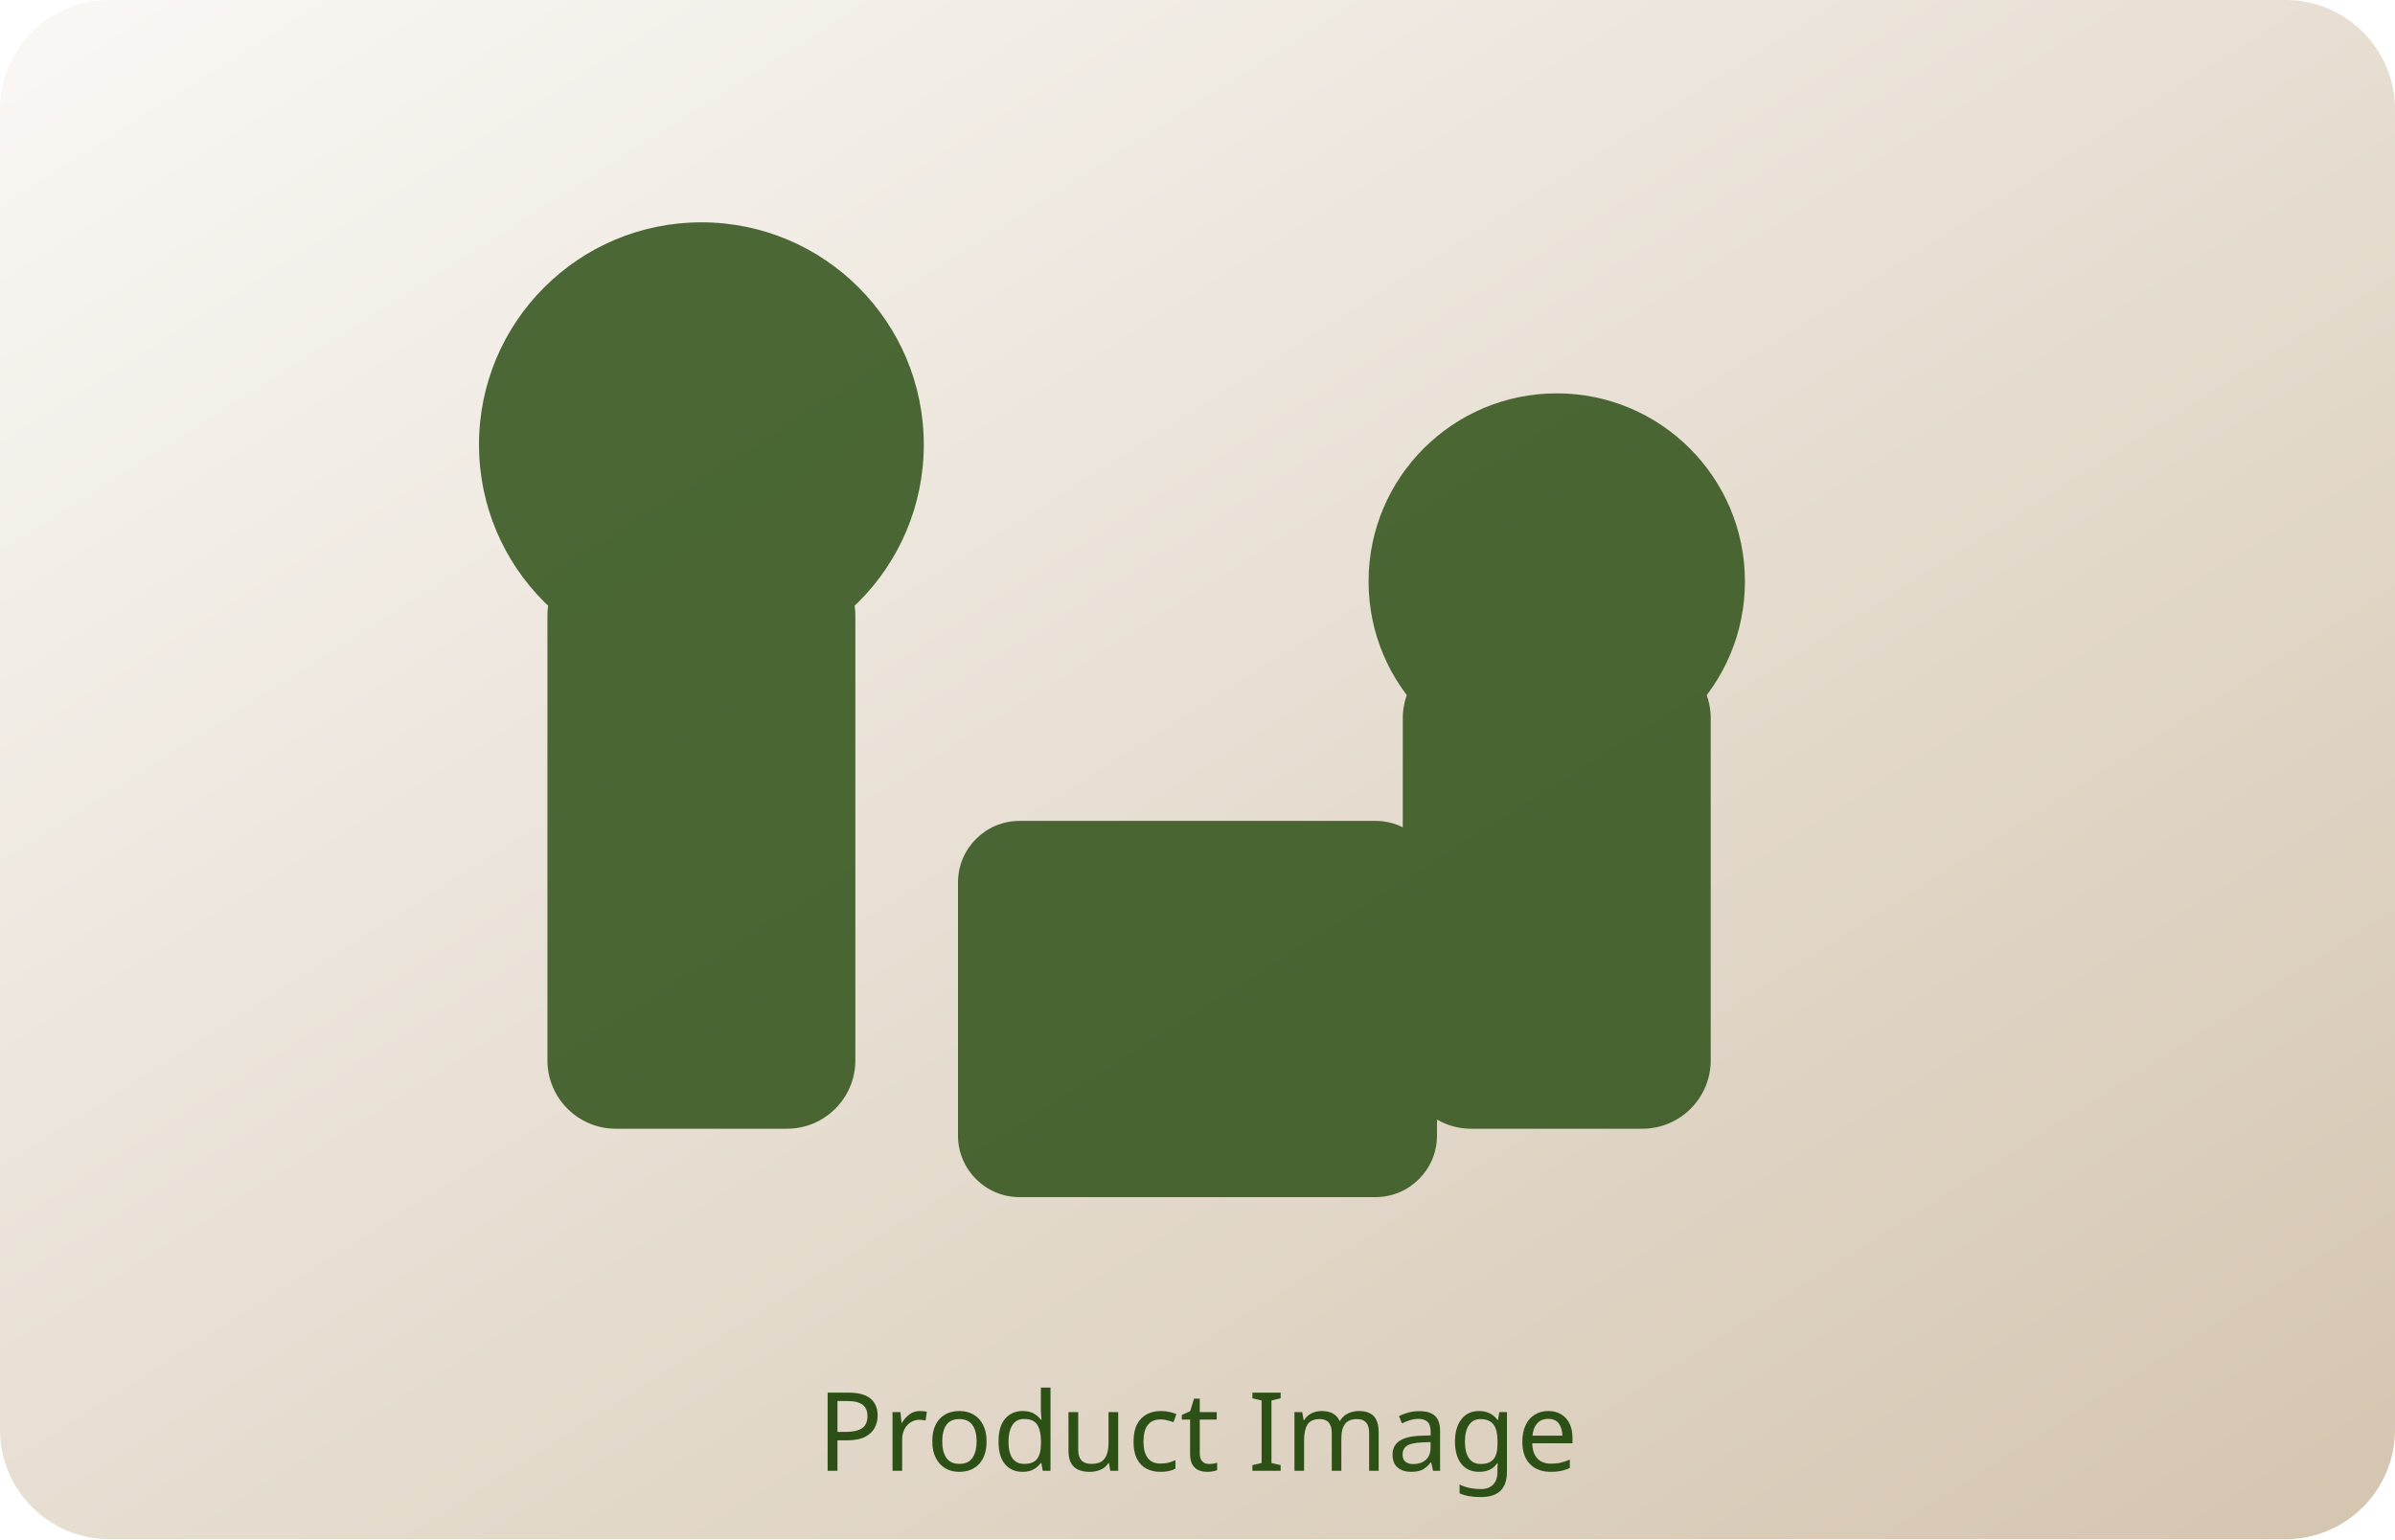
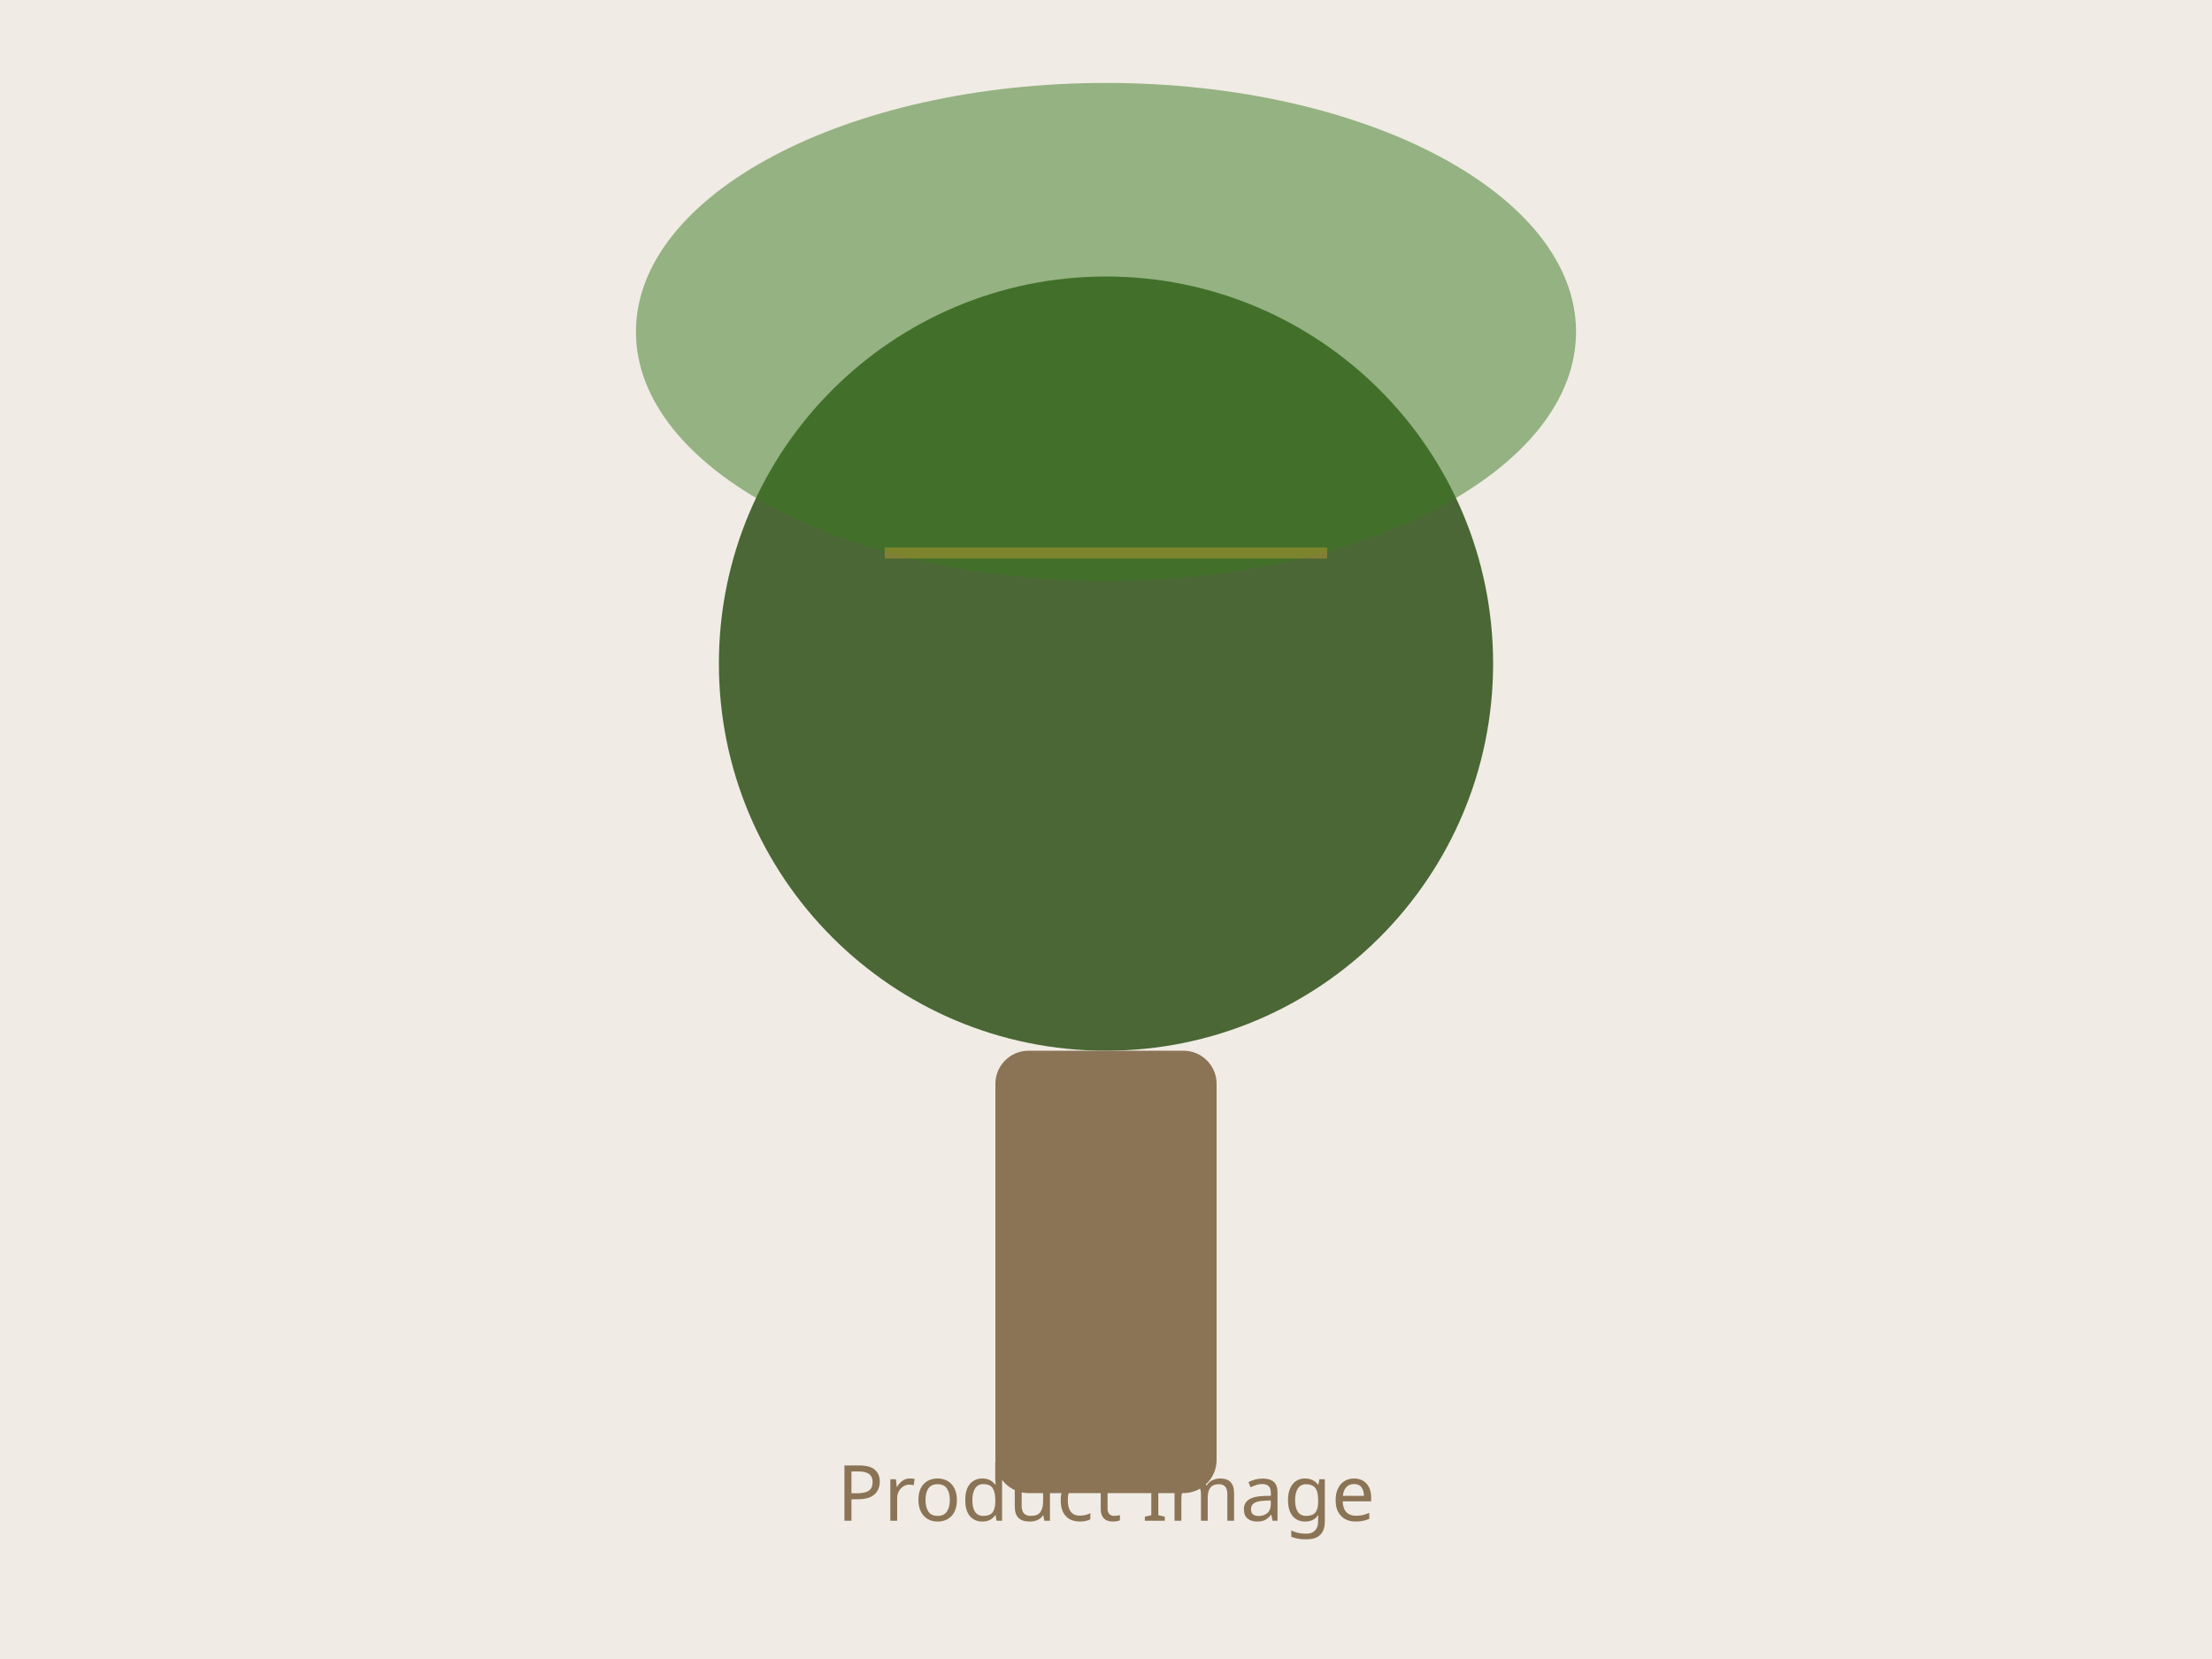
- <svg xmlns="http://www.w3.org/2000/svg" viewBox="0 0 700 450" preserveAspectRatio="xMidYMid slice">
-   <defs>
-     <linearGradient id="productBg" x1="0%" y1="0%" x2="100%" y2="100%">
-       <stop offset="0%" stop-color="#faf8f5" />
-       <stop offset="100%" stop-color="#d4c5b0" />
-     </linearGradient>
-   </defs>
-   <rect width="700" height="450" rx="32" fill="url(#productBg)" />
-   <g fill="#2d5016" opacity="0.85">
-     <rect x="160" y="160" width="90" height="170" rx="20" />
-     <circle cx="205" cy="130" r="65" />
-     <rect x="410" y="190" width="90" height="140" rx="20" />
-     <circle cx="455" cy="170" r="55" />
-     <rect x="280" y="240" width="140" height="110" rx="18" />
-   </g>
-   <text x="350" y="430" font-family="Space Grotesk, sans-serif" font-size="32" fill="#2d5016" text-anchor="middle">Product Image</text>
+ <svg xmlns="http://www.w3.org/2000/svg" viewBox="0 0 400 300">
+   <rect width="400" height="300" fill="#f0ebe4" />
+   <circle cx="200" cy="120" r="70" fill="#2d5016" opacity="0.85" />
+   <rect x="180" y="190" width="40" height="80" rx="6" fill="#8b7355" />
+   <ellipse cx="200" cy="60" rx="85" ry="45" fill="#3a7a20" opacity="0.5" />
+   <line x1="160" y1="100" x2="240" y2="100" stroke="#d4a234" stroke-width="2" opacity="0.4" />
+   <text x="200" y="275" font-family="Space Grotesk, sans-serif" font-size="14" text-anchor="middle" fill="#8b7355">Product Image</text>
</svg>
